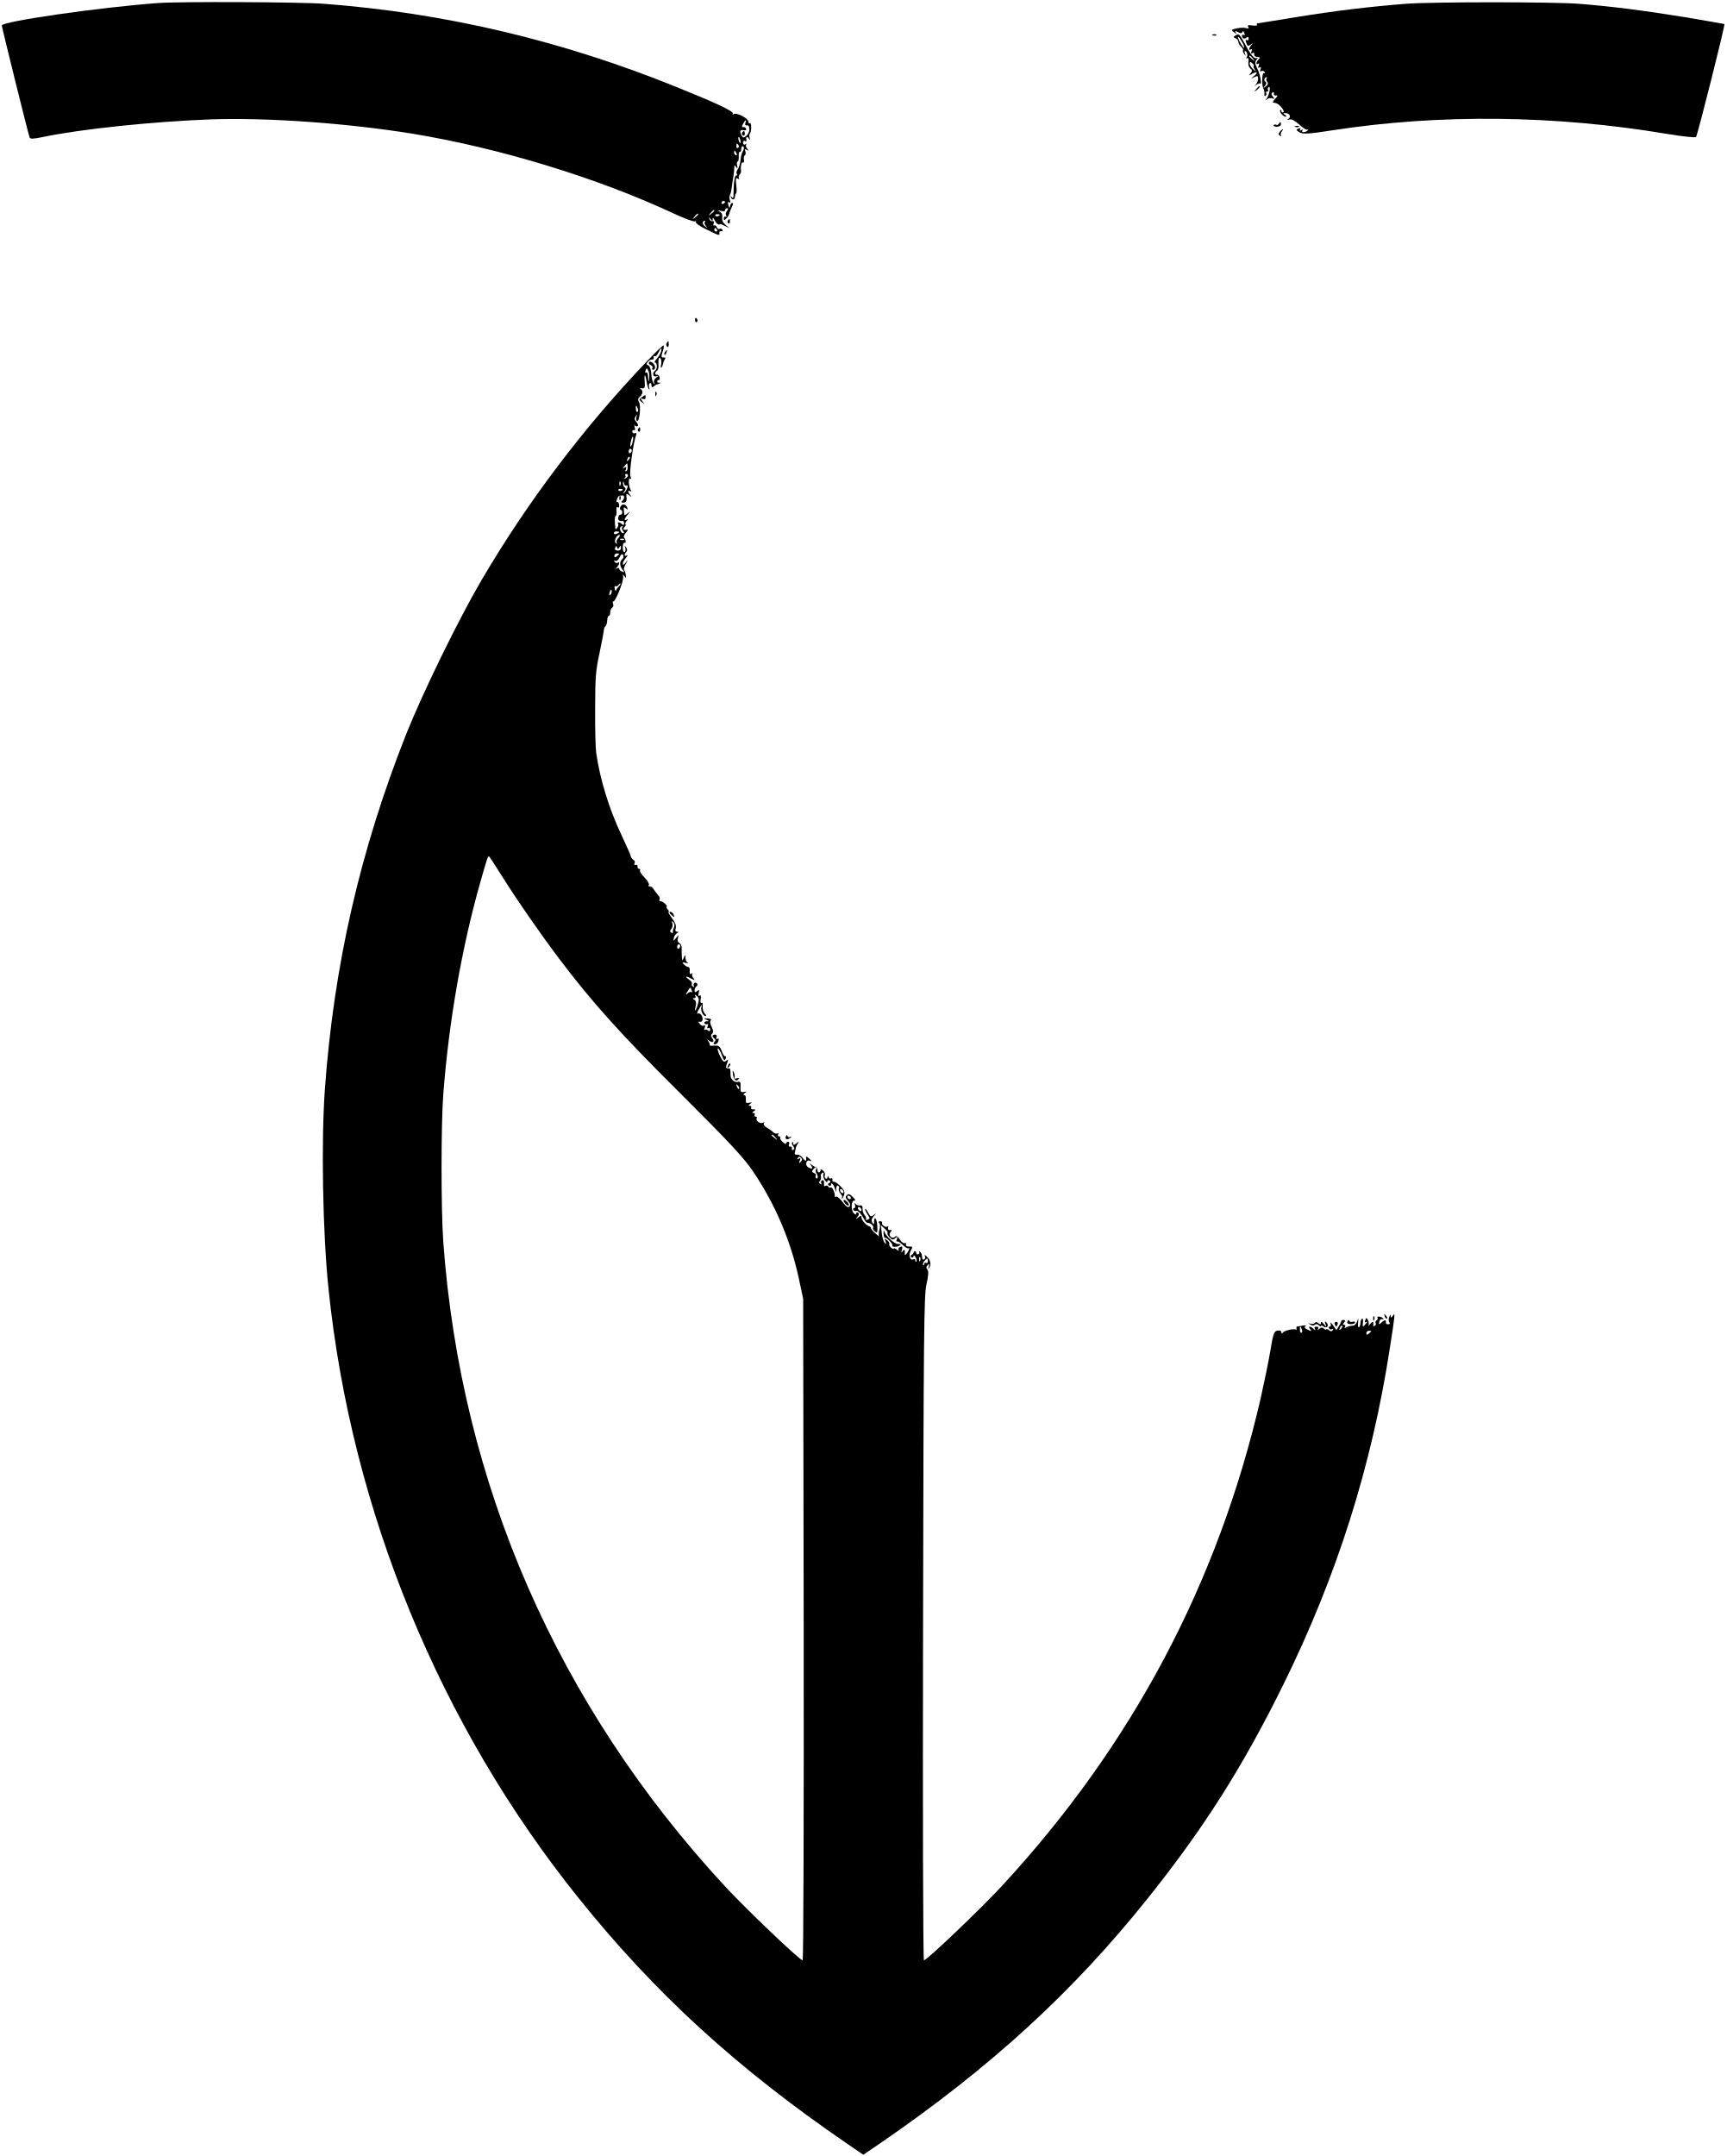
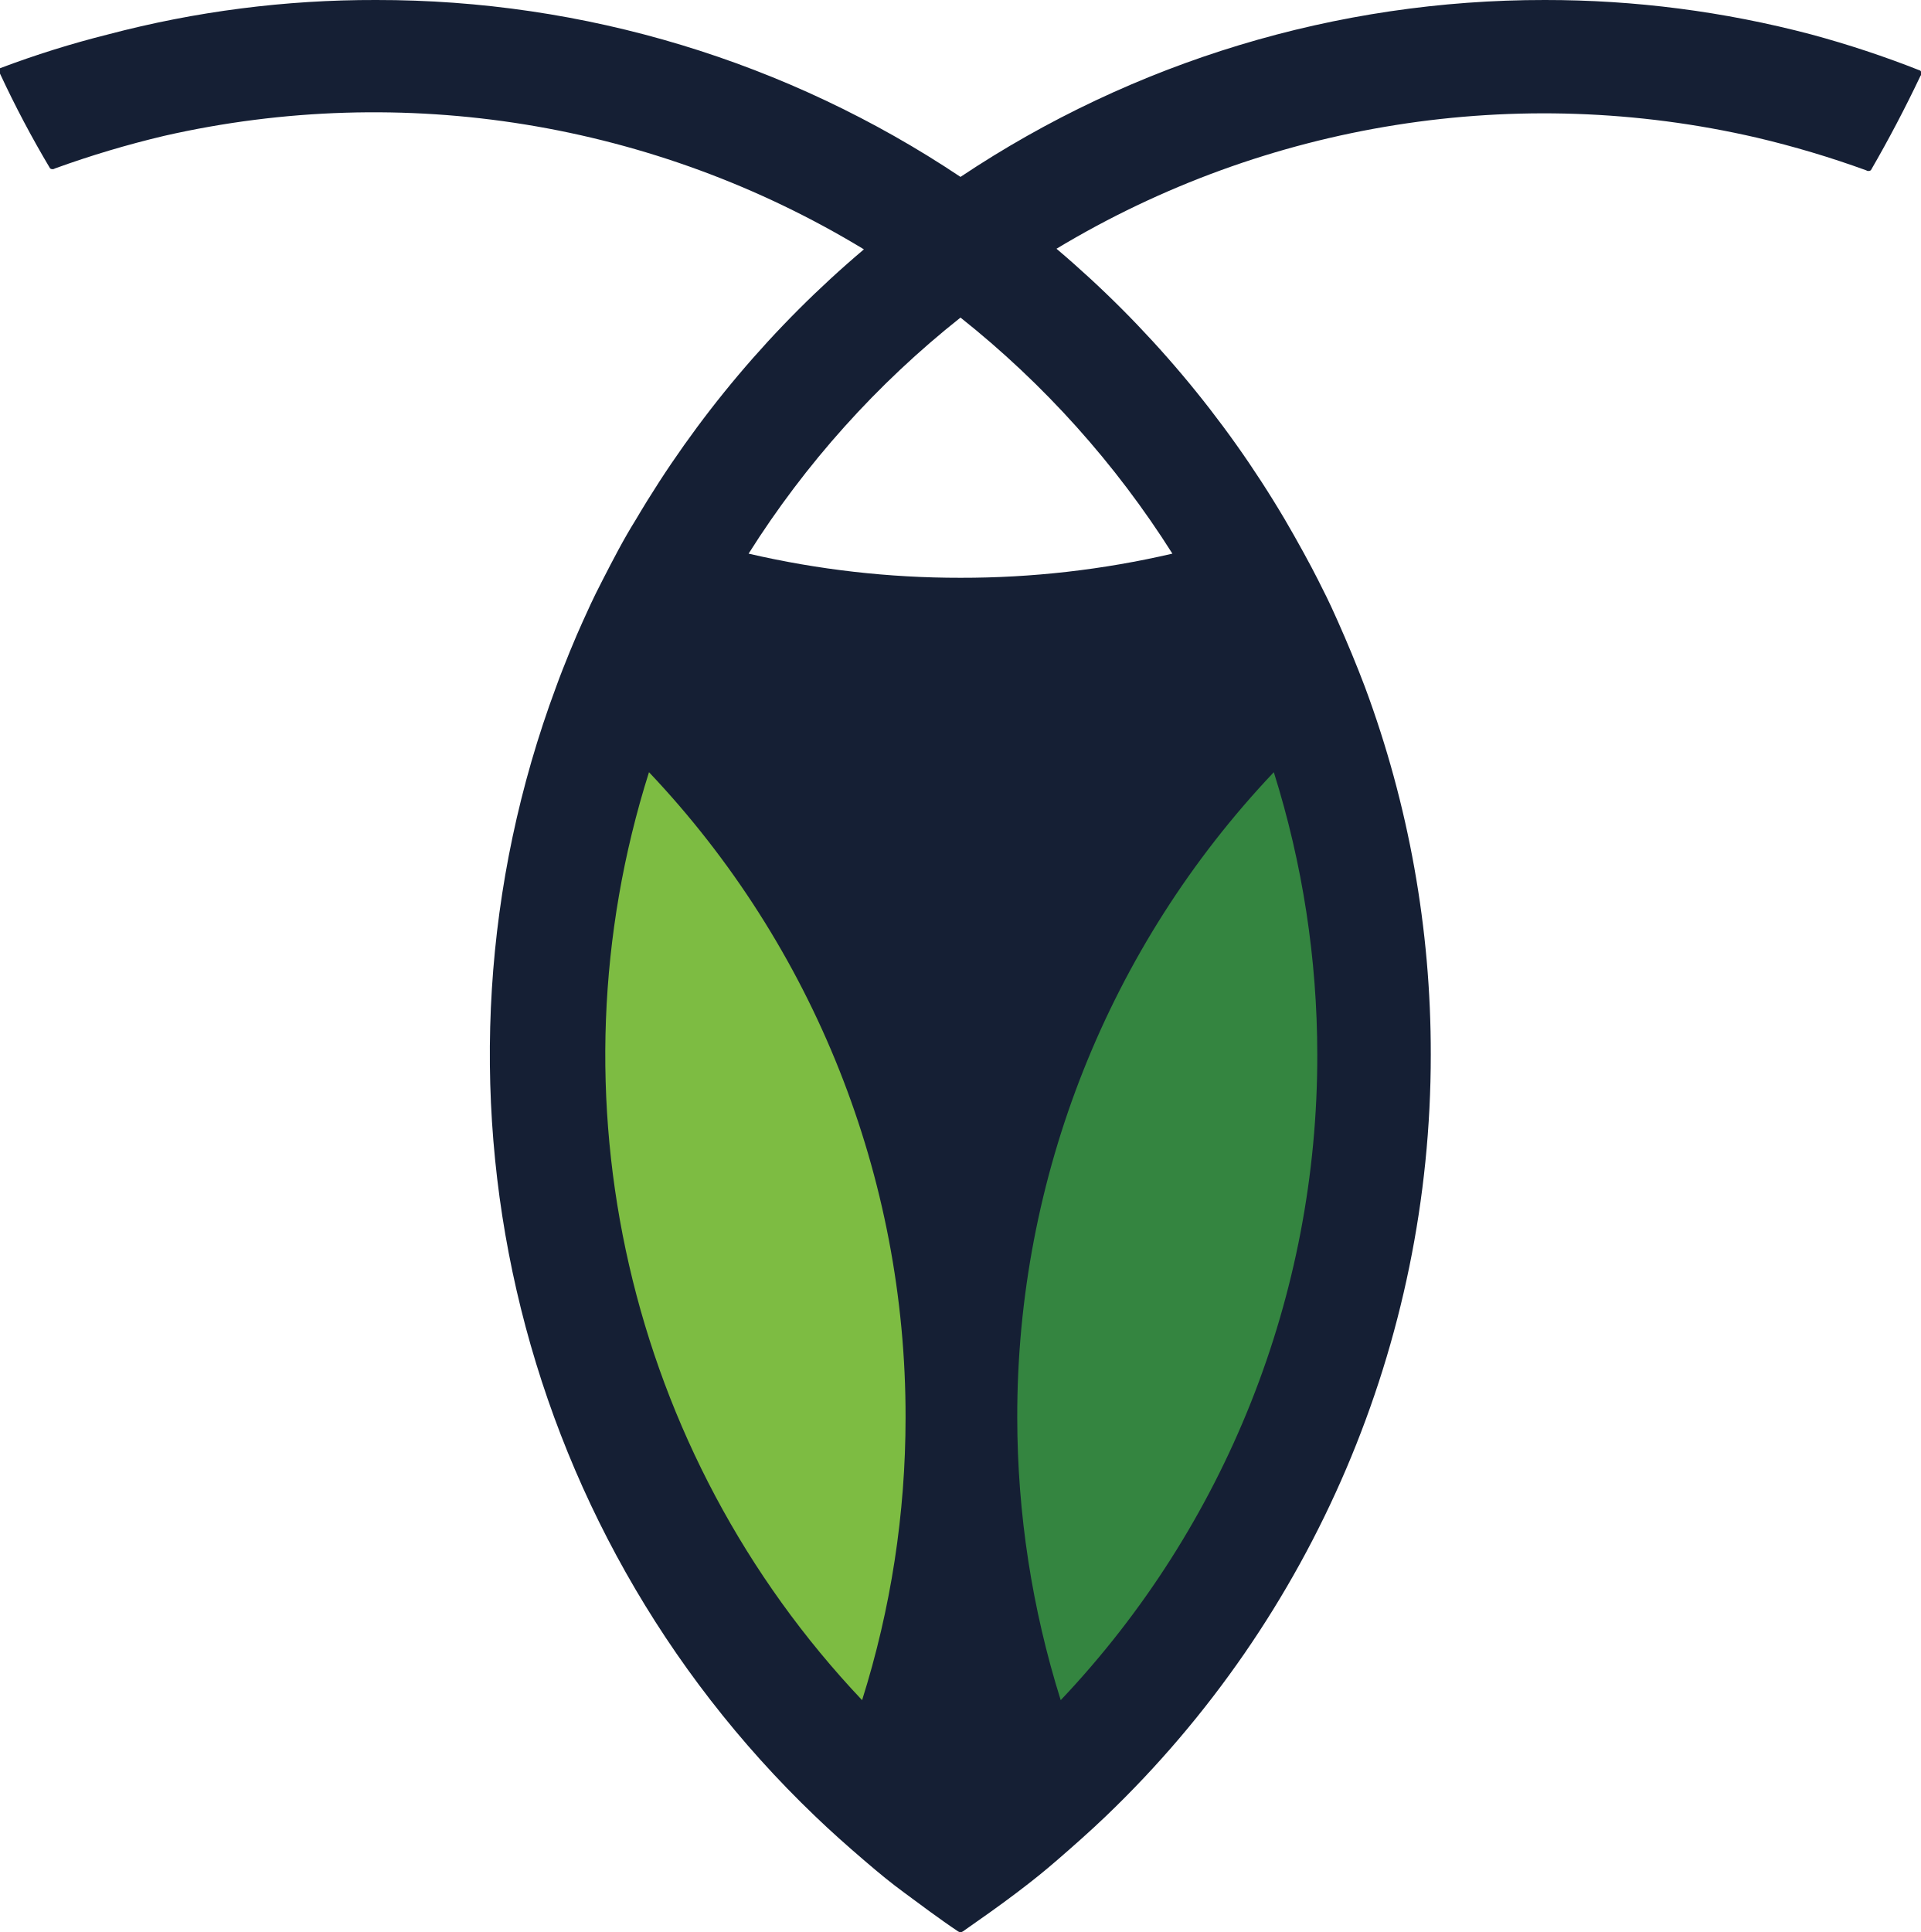
- <svg xmlns="http://www.w3.org/2000/svg" version="1.0" width="962pt" height="1201pt" viewBox="0 0 962 1201" preserveAspectRatio="xMidYMid meet">
-   <g transform="translate(0,1201) scale(0.1,-0.1)" fill="#000000" stroke="none">
-     <path d="M880 11993 c-318 -23 -870 -102 -870 -125 0 -9 147 -603 155 -624 3 -9 21 -8 70 2 213 45 617 87 940 99 312 11 761 -21 1125 -80 485 -80 1029 -246 1453 -444 60 -28 114 -48 120 -44 5 3 7 2 4 -4 -3 -5 23 -24 59 -41 73 -36 75 -37 72 -19 -2 6 3 11 10 9 8 -1 11 2 7 8 -3 6 -11 8 -16 5 -5 -4 -12 1 -15 9 -3 9 -10 13 -15 10 -5 -3 -6 2 -3 11 4 10 2 15 -6 13 -7 -2 -15 4 -17 12 -4 13 -3 13 6 0 10 -13 11 -13 12 0 0 9 4 7 11 -7 10 -20 21 -28 31 -21 1 1 13 -4 27 -11 l25 -12 -22 18 c-15 12 -21 26 -19 40 3 14 -2 27 -12 33 -14 9 -13 10 6 5 13 -4 22 -2 22 4 0 6 5 11 11 11 8 0 8 -4 -1 -15 -6 -8 -8 -20 -4 -26 4 -7 3 -9 -3 -6 -5 3 -10 -1 -10 -9 0 -13 2 -13 14 -1 8 8 15 20 17 28 1 8 8 24 14 37 7 12 8 22 3 22 -5 0 -11 -8 -13 -17 -3 -15 -5 -14 -10 5 -4 14 -2 20 5 15 7 -4 8 0 4 11 -4 10 -4 23 0 29 4 6 8 25 10 42 2 16 6 44 9 60 3 17 5 39 5 50 0 16 2 17 10 5 9 -12 10 -10 6 8 -3 12 -1 22 3 22 4 0 7 13 6 29 -1 17 2 28 6 25 4 -3 8 4 8 16 0 12 5 18 10 15 6 -4 7 -13 1 -23 -5 -9 -9 -20 -10 -24 -1 -5 -1 -9 -2 -10 0 -2 -3 -16 -5 -33 -3 -16 -10 -35 -16 -42 -5 -7 -6 -18 -2 -24 4 -7 3 -9 -2 -6 -10 6 -17 -40 -17 -102 0 -24 -2 -29 -9 -20 -8 11 -9 11 -6 1 5 -18 23 -16 23 2 0 8 3 17 7 21 3 3 3 25 0 47 -4 33 -2 40 9 33 8 -5 11 -5 7 0 -4 4 -3 14 2 21 6 6 10 16 9 20 -4 25 2 54 10 49 6 -3 8 3 6 15 -2 11 0 22 5 25 5 3 6 13 3 22 -5 12 -3 14 8 8 11 -7 12 -6 2 7 -7 8 -9 19 -5 23 4 5 1 5 -5 1 -8 -4 -13 -1 -13 9 0 9 5 13 10 10 6 -4 10 -3 9 2 -4 20 2 27 12 13 9 -13 10 -13 6 2 -3 9 -3 19 1 23 10 10 10 65 0 59 -4 -3 -8 1 -8 8 0 18 -65 52 -81 43 -7 -5 -10 -4 -6 2 8 12 -90 58 -313 148 -640 259 -1291 413 -1966 464 -125 10 -808 13 -924 4z m3273 -668 c-3 -10 -1 -15 7 -13 20 5 21 -38 1 -56 -15 -14 -21 -15 -27 -4 -15 24 -12 37 8 33 12 -3 18 0 15 8 -3 7 -10 11 -16 9 -9 -2 -9 3 -1 18 13 24 22 27 13 5z m-27 -101 c1 -9 0 -13 -4 -10 -3 4 -7 14 -8 22 -1 9 0 13 4 10 3 -4 7 -14 8 -22z m-11 -23 c3 -5 2 -12 -3 -15 -5 -3 -9 1 -9 9 0 17 3 19 12 6z m-11 -47 c3 -8 2 -12 -4 -9 -6 3 -10 10 -10 16 0 14 7 11 14 -7z m-64 -268 c0 -3 -4 -8 -10 -11 -5 -3 -10 -1 -10 4 0 6 5 11 10 11 6 0 10 -2 10 -4z m-60 -50 c0 -2 -8 -10 -17 -17 -16 -13 -17 -12 -4 4 13 16 21 21 21 13z m-90 -20 c0 -2 -8 -10 -17 -17 -16 -13 -17 -12 -4 4 13 16 21 21 21 13z m120 -2 c0 -8 -19 -13 -24 -6 -3 5 1 9 9 9 8 0 15 -2 15 -3z m-83 -41 c-4 -3 -1 -13 6 -22 11 -14 10 -14 -5 -2 -16 12 -16 31 -1 31 4 0 3 -3 0 -7z m68 -43 c3 -5 1 -10 -4 -10 -6 0 -11 5 -11 10 0 6 2 10 4 10 3 0 8 -4 11 -10z" />
-     <path d="M4135 11271 c-3 -5 -1 -12 5 -16 5 -3 10 1 10 9 0 18 -6 21 -15 7z" />
-     <path d="M7835 11989 c-195 -15 -395 -39 -611 -74 -116 -19 -214 -35 -218 -35 -4 0 -5 -4 -2 -8 3 -5 -9 -6 -26 -4 -23 4 -29 1 -23 -8 5 -8 2 -10 -11 -7 -11 4 -34 3 -53 -1 -32 -7 -33 -8 -15 -22 13 -11 16 -11 10 -2 -7 11 -4 12 12 3 15 -8 21 -8 24 1 3 7 7 5 11 -6 4 -10 3 -15 -3 -11 -6 3 -10 2 -10 -3 0 -16 13 -22 25 -12 8 7 12 5 12 -5 0 -8 -4 -12 -9 -9 -10 6 -10 1 -2 -20 5 -14 9 -14 23 -4 13 10 14 10 4 -2 -15 -17 -17 -34 -3 -25 6 4 7 -1 3 -11 -4 -12 -3 -15 6 -10 7 5 10 2 9 -5 -2 -7 3 -14 10 -15 6 -1 15 -2 19 -3 4 0 2 -6 -5 -13 -14 -14 -16 -32 -2 -23 6 4 7 -1 3 -11 -4 -12 -3 -15 5 -10 8 5 10 1 5 -10 -4 -11 -3 -15 5 -10 6 3 14 1 18 -5 4 -7 3 -9 -3 -6 -12 8 -14 -72 -3 -88 4 -5 6 -18 5 -28 -2 -9 1 -15 6 -11 5 3 7 10 4 15 -4 5 -1 9 5 9 6 0 9 4 5 9 -3 5 -1 12 4 16 13 7 3 -45 -12 -65 -9 -12 -9 -13 2 -3 7 6 21 9 30 5 14 -5 14 -3 3 10 -9 11 -10 18 -2 23 6 4 9 1 8 -7 -2 -7 4 -12 12 -10 11 3 10 -2 -4 -17 -11 -12 -16 -22 -13 -22 4 -1 10 -2 15 -3 18 -3 53 -44 43 -51 -6 -3 -11 -1 -11 6 0 7 -3 9 -6 6 -9 -8 15 -37 30 -37 6 0 4 5 -4 10 -13 8 -13 10 2 10 23 0 34 -20 17 -32 -11 -8 -10 -8 4 -4 13 4 30 -5 54 -26 19 -18 40 -32 46 -30 7 2 8 0 4 -4 -12 -12 -38 -14 -31 -2 5 7 2 8 -6 3 -9 -5 -11 -4 -6 3 5 8 2 10 -9 6 -14 -6 -14 -8 2 -19 19 -14 52 -12 193 10 593 91 1234 84 1859 -21 84 -14 156 -22 161 -17 8 9 163 624 158 629 -2 1 -100 18 -218 38 -227 37 -413 61 -595 75 -143 11 -818 11 -960 0z m-778 -416 c-4 -3 -2 -12 3 -18 7 -9 5 -17 -7 -26 -16 -13 -17 -12 -5 3 9 11 10 18 2 23 -10 6 -5 25 7 25 4 0 3 -3 0 -7z" />
-     <path d="M6758 11813 c7 -3 16 -2 19 1 4 3 -2 6 -13 5 -11 0 -14 -3 -6 -6z" />
-     <path d="M6882 11811 c-11 -7 -11 -9 2 -14 9 -4 16 -13 16 -20 0 -8 7 -20 15 -27 8 -7 13 -15 11 -19 -3 -4 0 -13 6 -21 8 -12 9 -12 4 3 -3 11 -2 16 4 12 12 -7 13 -31 3 -38 -5 -2 -2 -2 5 -1 8 2 11 -5 8 -21 -3 -13 2 -29 10 -36 12 -9 12 -15 2 -27 -11 -13 -11 -14 2 -7 30 19 45 14 20 -6 -22 -18 -23 -19 -2 -9 19 9 22 8 22 -8 0 -10 -6 -24 -12 -32 -11 -12 -10 -12 3 -2 9 6 18 10 20 7 12 -11 -1 55 -16 84 -13 27 -14 35 -3 49 7 9 8 13 2 9 -14 -8 -34 14 -69 81 -30 55 -32 57 -53 43z m42 -41 c8 -17 11 -28 6 -25 -5 3 -15 19 -24 35 -8 17 -11 28 -6 25 5 -3 15 -19 24 -35z m57 -87 c13 -16 12 -17 -3 -4 -17 13 -22 21 -14 21 2 0 10 -8 17 -17z m4 -41 c-3 -3 1 -12 7 -21 10 -12 7 -12 -8 2 -11 9 -21 24 -21 32 0 11 4 12 14 3 7 -6 11 -13 8 -16z" />
-     <path d="M6999 11513 c-13 -16 -12 -17 4 -4 16 13 21 21 13 21 -2 0 -10 -8 -17 -17z" />
-     <path d="M7125 11320 c-4 -6 -10 -8 -15 -5 -5 3 -11 2 -14 -3 -2 -4 6 -8 18 -8 12 0 23 6 23 13 0 16 -4 16 -12 3z" />
-     <path d="M7218 11303 c7 -3 16 -2 19 1 4 3 -2 6 -13 5 -11 0 -14 -3 -6 -6z" />
-     <path d="M7131 11276 c-9 -11 -9 -16 1 -22 7 -4 10 -4 6 1 -4 4 -3 14 3 22 6 7 9 13 6 13 -2 0 -10 -6 -16 -14z" />
-     <path d="M4055 10781 c-3 -5 -2 -12 3 -15 5 -3 9 1 9 9 0 17 -3 19 -12 6z" />
-     <path d="M3873 10225 c0 -8 4 -12 9 -9 5 3 6 10 3 15 -9 13 -12 11 -12 -6z" />
-     <path d="M3714 10099 c-3 -6 -2 -15 3 -20 5 -5 9 -1 9 11 0 23 -2 24 -12 9z" />
-     <path d="M3609 10002 c-352 -367 -671 -788 -928 -1227 -125 -213 -327 -626 -418 -855 -257 -649 -403 -1288 -453 -1979 -21 -294 -12 -806 21 -1116 128 -1230 618 -2423 1391 -3386 426 -531 880 -947 1496 -1369 l92 -63 93 63 c613 421 1072 840 1491 1364 312 390 529 731 756 1191 298 604 492 1214 594 1876 29 186 31 202 16 179 -9 -13 -10 -13 -11 0 0 10 -3 8 -8 -5 -5 -11 -5 -25 0 -31 5 -7 3 -11 -6 -11 -7 0 -14 3 -13 6 2 20 -4 22 -21 7 -19 -17 -19 -17 -16 1 1 10 9 16 16 15 8 -2 10 0 6 4 -11 11 -38 14 -32 4 3 -5 1 -11 -5 -15 -6 -4 -8 -10 -5 -15 3 -5 1 -12 -5 -15 -6 -4 -10 -3 -9 2 4 22 -3 25 -17 7 -8 -10 -13 -13 -9 -7 3 7 2 20 -3 29 -8 15 -10 15 -15 0 -5 -12 -3 -15 6 -10 8 5 7 2 -2 -9 -18 -22 -20 -22 -17 8 2 13 -1 22 -5 19 -5 -3 -9 -14 -9 -24 0 -10 -4 -21 -8 -24 -5 -3 -7 9 -5 27 2 28 2 29 -5 7 -5 -15 -15 -25 -27 -25 -11 0 -26 -4 -34 -9 -10 -6 -12 -5 -7 2 4 7 2 12 -5 12 -8 0 -9 4 0 13 8 10 7 14 -4 14 -7 0 -13 -3 -12 -6 1 -3 -5 -16 -13 -28 l-14 -22 -19 27 c-11 15 -17 19 -13 9 3 -9 1 -17 -5 -17 -6 0 -7 -5 -4 -10 4 -6 11 -7 17 -4 7 4 8 2 4 -5 -6 -9 -11 -9 -22 0 -8 6 -14 8 -14 4 0 -4 -6 -3 -13 4 -10 8 -17 7 -27 -2 -10 -9 -11 -9 -6 1 5 7 1 12 -9 12 -10 0 -14 -5 -9 -12 6 -10 4 -10 -7 -1 -18 18 -34 16 -19 -1 10 -13 8 -13 -14 -3 -16 8 -21 14 -13 19 7 5 1 6 -13 4 -14 -3 -28 -5 -32 -5 -4 -1 -6 -7 -4 -13 1 -7 1 -10 -1 -6 -6 10 -67 -3 -75 -15 -6 -9 -8 -8 -8 1 0 8 -9 12 -22 10 -19 -3 -24 -15 -40 -113 -10 -60 -35 -180 -54 -265 -238 -1030 -716 -1930 -1440 -2714 -117 -127 -420 -416 -436 -416 -5 0 -7 831 -5 1848 3 1648 5 1855 19 1917 11 50 13 74 5 83 -7 9 -7 16 2 25 10 9 11 8 6 -8 -5 -15 -4 -16 3 -6 12 17 5 46 -16 63 -10 9 -13 9 -9 1 4 -6 3 -14 -3 -18 -5 -3 -11 -1 -11 4 -1 6 -2 15 -3 20 0 5 -5 13 -9 18 -5 4 -7 3 -5 -2 2 -6 -1 -11 -7 -12 -5 -2 -10 2 -10 7 0 6 -3 10 -7 10 -5 0 -8 -3 -7 -6 0 -4 -5 -10 -11 -14 -9 -5 -9 -9 -1 -14 6 -4 11 -1 11 6 0 8 5 6 11 -5 6 -10 8 -21 5 -24 -3 -4 -6 -1 -6 6 0 7 -4 10 -9 7 -19 -12 -31 19 -17 46 12 23 12 25 -8 24 -12 -1 -20 4 -18 12 1 8 -2 11 -7 7 -6 -3 -18 6 -27 20 -12 18 -20 23 -27 16 -17 -17 -41 8 -25 26 9 11 8 13 -3 11 -8 -2 -13 3 -11 12 2 8 0 12 -4 8 -9 -9 -36 11 -29 21 2 4 -3 8 -11 8 -9 0 -11 -4 -5 -10 5 -5 6 -21 1 -37 -5 -16 -5 -32 -2 -37 4 -4 -5 3 -20 16 -15 13 -26 26 -25 30 1 3 -2 7 -8 9 -19 6 -45 35 -45 50 0 12 -3 12 -17 1 -16 -13 -17 -12 -5 3 9 11 10 18 2 23 -5 3 -10 1 -10 -5 0 -8 -4 -7 -13 2 -18 18 -14 74 4 70 8 -2 4 7 -8 19 -18 18 -25 21 -35 11 -9 -9 -7 -16 7 -32 13 -14 15 -24 8 -31 -8 -8 -19 0 -38 25 -15 20 -31 33 -36 30 -5 -3 -9 -2 -8 3 3 16 -14 53 -21 48 -5 -3 -11 -1 -15 5 -4 6 -11 8 -16 4 -5 -3 -9 -2 -8 3 3 20 -2 34 -11 28 -6 -4 -7 -11 -4 -17 5 -7 2 -8 -5 -3 -9 5 -9 11 -3 17 6 6 8 16 6 23 -3 7 0 16 7 21 8 5 11 2 7 -7 -3 -8 0 -23 8 -34 8 -10 14 -13 14 -6 0 7 5 9 11 5 8 -5 8 -9 -1 -14 -9 -5 -9 -9 -1 -14 6 -4 11 -2 11 5 0 18 17 -1 23 -26 4 -18 5 -17 6 3 0 13 5 20 11 17 6 -4 8 -11 4 -16 -3 -5 0 -17 8 -26 7 -9 12 -18 11 -20 -2 -1 -3 -6 -2 -10 0 -5 5 3 10 16 8 20 5 29 -17 52 -15 16 -32 27 -38 26 -6 -1 -10 4 -8 11 1 8 -2 11 -7 8 -5 -4 -12 0 -14 6 -4 10 -6 10 -6 0 -1 -7 -5 -11 -11 -7 -5 3 -7 12 -4 19 3 7 -2 19 -11 26 -9 7 -15 9 -13 4 2 -5 -1 -11 -7 -14 -5 -3 -10 2 -10 10 0 8 -4 17 -10 18 -5 2 -17 9 -25 15 -13 10 -13 10 -1 -5 14 -19 5 -23 -18 -9 -8 5 -11 16 -8 26 4 9 11 13 17 10 16 -10 12 1 -6 15 -8 8 -14 9 -13 4 4 -24 -2 -26 -17 -6 -8 12 -23 21 -32 20 -11 -2 -16 3 -13 12 2 8 4 20 5 25 1 6 6 17 11 25 8 13 7 13 -8 1 -13 -11 -17 -11 -17 -1 0 8 -3 10 -6 7 -4 -4 -1 -13 5 -21 8 -10 9 -16 1 -21 -6 -4 -9 -1 -8 7 2 7 -2 12 -9 11 -7 -2 -10 4 -7 12 4 8 1 15 -5 15 -6 0 -11 -4 -11 -10 0 -5 -8 -2 -18 8 -11 9 -17 20 -15 25 2 4 -1 7 -7 7 -6 0 -8 5 -4 12 4 6 3 8 -4 4 -6 -3 -16 0 -24 7 -7 8 -24 19 -36 26 -12 7 -20 17 -16 23 4 7 2 8 -5 4 -14 -9 -43 12 -35 25 3 5 0 9 -6 9 -6 0 -8 5 -5 10 3 6 0 10 -7 10 -9 0 -9 3 2 10 13 8 12 10 -3 10 -10 0 -15 5 -12 10 3 6 0 10 -7 10 -10 0 -9 3 2 11 12 9 11 10 -6 6 -17 -4 -20 0 -18 19 1 13 -3 24 -9 24 -7 0 -6 5 3 11 12 9 11 10 -5 6 -17 -3 -20 1 -19 28 2 26 -2 32 -15 28 -10 -2 -22 2 -28 9 -12 14 -13 17 -13 48 0 11 -3 19 -7 19 -19 -3 -22 3 -12 27 8 23 8 25 -5 15 -12 -10 -18 -6 -35 28 -10 23 -16 41 -11 41 4 0 14 -17 22 -37 11 -31 15 -35 21 -20 4 10 3 16 -1 13 -5 -3 -14 10 -20 28 -11 29 -17 33 -43 31 -16 -1 -28 0 -25 3 3 3 0 12 -7 21 -10 14 -10 14 4 4 20 -16 33 -5 17 14 -8 10 -8 17 0 25 8 8 7 18 -3 38 -9 17 -10 31 -5 36 6 6 -1 10 -18 11 -23 1 -24 1 -7 -7 18 -8 18 -9 2 -9 -10 -1 -15 -6 -12 -11 4 -6 11 -8 16 -5 5 3 6 -2 2 -11 -4 -10 -2 -15 4 -11 5 3 10 0 10 -8 0 -10 -4 -12 -12 -5 -7 5 -15 7 -19 3 -4 -4 -4 1 0 11 5 13 4 17 -3 13 -6 -4 -17 0 -24 9 -10 12 -10 15 1 12 16 -3 20 21 7 39 -5 7 -14 10 -19 7 -6 -4 -4 4 2 17 16 30 24 39 18 19 -6 -18 9 -50 23 -50 6 0 4 6 -4 14 -8 8 -13 26 -12 40 2 15 -1 23 -6 20 -6 -3 -8 5 -5 20 3 18 1 24 -6 20 -7 -5 -9 0 -5 15 4 18 3 20 -9 10 -11 -9 -14 -8 -14 4 0 9 5 19 10 22 6 4 8 11 4 16 -3 5 -10 7 -15 3 -5 -3 -6 -10 -3 -16 4 -7 2 -8 -5 -4 -6 4 -9 11 -6 16 3 5 -5 16 -17 24 -26 19 -16 21 15 4 19 -10 20 -9 10 4 -7 8 -9 19 -5 23 4 5 1 5 -5 1 -9 -5 -12 0 -10 16 1 13 -2 22 -8 21 -5 0 -16 6 -24 14 -12 13 -11 15 10 9 13 -3 18 -3 12 0 -7 3 -13 15 -14 27 0 21 -1 21 -9 2 -8 -19 -9 -18 -11 5 -1 14 -1 35 -1 48 1 13 -5 25 -12 28 -8 3 -12 14 -9 27 5 22 5 22 -10 2 -14 -18 -16 -18 -13 -2 1 10 9 23 17 28 11 7 11 9 1 9 -9 0 -11 7 -7 20 4 13 -3 31 -21 55 -14 19 -23 35 -19 35 4 0 2 7 -5 15 -7 8 -9 15 -6 15 4 0 1 7 -8 15 -8 8 -20 15 -26 15 -6 0 -9 4 -5 9 3 5 0 16 -7 23 -7 8 -18 23 -25 33 -6 11 -16 19 -23 17 -6 -1 -9 2 -5 8 4 6 -7 25 -24 42 -17 17 -28 35 -25 40 3 4 0 8 -5 8 -6 0 -10 6 -9 13 2 6 -3 11 -10 9 -8 -1 -11 2 -6 9 3 6 1 15 -7 19 -7 5 -14 14 -15 22 -1 7 -25 60 -52 118 -68 143 -119 309 -140 455 -4 28 -7 140 -6 250 0 171 4 215 24 305 12 58 23 114 24 125 0 11 5 23 9 26 5 4 10 18 10 33 1 14 5 26 10 26 4 0 7 9 7 19 0 11 5 23 11 26 6 4 8 13 5 21 -3 8 -2 14 2 14 12 0 57 112 54 135 -2 17 -1 17 8 5 8 -12 9 -11 7 7 -2 12 -6 25 -10 29 -3 3 1 18 10 33 14 24 14 25 -1 7 -11 -13 -16 -15 -16 -6 0 7 8 22 18 33 9 11 11 17 5 13 -15 -8 -17 6 -3 20 6 6 5 15 -1 24 -9 13 -10 12 -5 -2 3 -10 1 -20 -4 -23 -6 -4 -10 8 -10 25 0 17 4 29 9 26 10 -7 9 20 -2 30 -4 4 1 16 10 26 10 11 13 19 8 18 -22 -5 -27 1 -15 15 7 8 9 15 5 15 -4 0 -1 8 6 17 10 11 10 14 2 9 -18 -10 -16 4 5 28 16 20 16 20 0 7 -10 -7 -18 -12 -19 -10 0 2 -2 14 -3 26 -2 18 0 20 11 11 11 -8 12 -7 7 6 -8 20 -30 21 -38 1 -3 -8 -2 -15 3 -15 4 0 8 -6 8 -14 0 -8 -5 -14 -10 -13 -5 1 -11 -6 -12 -15 -3 -16 5 -22 26 -20 3 1 6 -6 6 -14 0 -10 -4 -11 -11 -4 -12 12 -29 14 -22 2 2 -4 1 -14 -5 -22 -5 -8 -9 -10 -10 -5 -5 47 -5 66 1 70 4 3 6 16 5 30 -2 14 1 23 6 19 5 -3 9 0 9 5 0 18 -5 26 -12 24 -4 -2 -4 6 0 17 7 18 10 20 32 20 12 0 9 -22 -5 -32 -6 -4 -2 -8 8 -8 17 0 21 11 17 39 -1 13 1 13 17 1 15 -12 16 -12 6 0 -16 18 -17 34 -1 24 7 -5 8 -3 2 7 -13 21 -14 70 -2 63 7 -5 7 -1 1 11 -9 15 15 188 32 234 3 8 0 11 -8 8 -8 -3 -14 1 -14 9 0 7 5 11 10 7 5 -3 7 5 3 18 -3 13 -3 18 0 11 3 -6 10 -9 16 -6 5 4 3 13 -6 23 -11 12 -12 20 -5 31 9 13 10 12 5 -2 -3 -10 -1 -20 3 -23 14 -8 23 82 12 104 -8 14 -7 22 4 31 18 15 19 36 3 44 -7 3 -4 4 7 3 17 -2 20 3 17 38 -4 47 4 44 11 -3 3 -19 9 -37 13 -40 4 -4 4 1 1 10 -3 10 -2 20 3 23 6 4 10 -1 10 -11 0 -12 3 -14 13 -6 6 6 17 11 22 12 6 1 12 4 15 7 3 2 0 3 -7 1 -6 -1 -11 2 -11 7 0 6 4 9 8 8 5 -1 7 5 5 15 -1 9 -8 16 -14 15 -14 -4 -14 14 0 22 5 4 9 17 8 28 -2 36 1 48 10 42 5 -3 7 -18 5 -32 -3 -15 -2 -25 1 -21 4 3 7 12 9 20 1 7 5 19 10 26 4 7 4 12 -1 11 -19 -3 -21 3 -11 32 6 16 8 32 6 35 -3 2 -43 -35 -89 -84z m74 49 c-3 -11 -14 -29 -24 -40 -11 -12 -15 -21 -9 -21 13 0 13 -37 0 -45 -18 -11 -12 -38 8 -31 15 5 15 4 -2 -8 -11 -9 -15 -20 -11 -28 6 -9 5 -10 -3 -3 -6 6 -12 29 -13 52 -2 26 -9 45 -17 48 -11 4 -12 8 -2 20 6 8 17 13 23 12 7 -1 11 4 9 11 -1 8 1 11 6 8 5 -3 14 6 20 19 14 30 22 33 15 6z m-66 -149 c-4 -24 -4 -24 -6 6 0 19 -5 31 -11 27 -6 -4 -7 1 -3 11 5 15 7 15 15 0 5 -9 7 -29 5 -44z m-64 -167 c4 -8 3 -16 -1 -19 -4 -3 -9 4 -9 15 -2 23 3 25 10 4z m-29 -189 c-3 -15 -8 -25 -11 -23 -2 3 -1 17 3 31 3 15 8 25 11 23 2 -3 1 -17 -3 -31z m-4 -45 c0 -6 -4 -12 -8 -15 -5 -3 -9 1 -9 9 0 8 4 15 9 15 4 0 8 -4 8 -9z m-19 -54 c-10 -9 -11 -8 -5 6 3 10 9 15 12 12 3 -3 0 -11 -7 -18z m-4 -37 c1 -11 -2 -22 -8 -25 -5 -4 -6 2 -2 11 5 13 3 15 -8 9 -12 -8 -12 -6 0 8 17 21 16 21 18 -3z m1 -52 c-2 -6 -10 -13 -16 -14 -7 -1 -8 0 -2 3 5 2 8 9 4 14 -3 5 0 9 6 9 7 0 10 -5 8 -12z m-41 -50 c-3 -8 -6 -5 -6 6 -1 11 2 17 5 13 3 -3 4 -12 1 -19z m33 -3 c14 8 5 -24 -10 -38 -12 -10 -12 -9 -2 5 9 11 10 18 2 23 -5 3 -9 14 -9 23 1 15 2 15 6 -1 2 -9 8 -15 13 -12z m-20 -21 c0 -8 -19 -13 -24 -6 -3 5 1 9 9 9 8 0 15 -2 15 -3z m-3 -211 c-4 -3 -2 -12 4 -20 7 -8 8 -13 1 -13 -12 0 -23 26 -15 34 4 3 9 6 11 6 3 0 2 -3 -1 -7z m-17 -27 c0 -2 -7 -6 -15 -10 -8 -3 -15 -1 -15 4 0 6 7 10 15 10 8 0 15 -2 15 -4z m-4 -32 c-9 -8 -13 -20 -10 -26 4 -7 2 -8 -4 -4 -14 8 2 46 19 46 6 0 3 -7 -5 -16z m31 -10 c-3 -3 -12 -4 -19 -1 -8 3 -5 6 6 6 11 1 17 -2 13 -5z m-26 -43 c7 11 9 10 9 -3 0 -10 -7 -16 -19 -15 -12 1 -17 6 -13 16 4 12 7 12 10 2 4 -11 6 -11 13 0z m-1 -36 c0 -2 -6 -8 -13 -14 -10 -8 -14 -7 -14 2 0 8 6 14 14 14 7 0 13 -1 13 -2z m17 -30 c-16 -13 -15 -38 2 -59 12 -14 12 -16 -3 -10 -9 3 -16 10 -16 16 0 5 -6 6 -12 2 -10 -6 -10 -4 0 7 14 15 16 33 3 24 -5 -3 -13 0 -17 6 -4 8 -3 9 4 5 7 -4 17 3 24 19 8 18 14 22 20 13 4 -8 2 -17 -5 -23z m-20 -153 c-10 -10 -16 -21 -15 -23 2 -2 1 -3 -1 -1 -3 1 -6 9 -7 17 -1 8 2 13 6 10 5 -3 11 -1 15 5 3 5 9 10 12 10 3 0 -1 -8 -10 -18z m-45 -44 c-8 -8 -9 -4 -5 13 4 13 8 18 11 10 2 -7 -1 -18 -6 -23z m-603 -1572 c81 -129 209 -314 320 -461 180 -238 335 -411 671 -745 283 -282 357 -362 409 -440 123 -184 208 -385 253 -597 l23 -108 3 -1842 c1 -1014 -1 -1843 -6 -1843 -16 0 -319 289 -436 416 -930 1007 -1467 2235 -1566 3584 -13 175 -13 661 0 826 31 406 104 819 206 1179 39 137 42 145 48 145 2 0 36 -51 75 -114z m956 -283 c-5 -10 -7 -22 -6 -26 1 -5 -3 -6 -9 -2 -8 5 -8 11 1 21 6 7 8 22 5 31 -6 14 -4 15 5 6 7 -7 9 -19 4 -30z m35 -102 c0 -6 -4 -12 -8 -15 -5 -3 -9 1 -9 9 0 8 4 15 9 15 4 0 8 -4 8 -9z m64 -248 c4 -10 4 -14 0 -10 -4 4 -14 1 -22 -6 -13 -11 -14 -9 -1 11 17 26 15 26 23 5z m35 -75 c-11 -40 -23 -52 -13 -14 5 19 2 31 -7 37 -11 7 -11 9 -1 9 8 0 10 5 6 13 -6 9 -4 9 8 -1 13 -10 14 -20 7 -44z m229 -473 c-3 -3 -9 2 -12 12 -6 14 -5 15 5 6 7 -7 10 -15 7 -18z m203 -272 c13 -16 12 -17 -3 -4 -10 7 -18 15 -18 17 0 8 8 3 21 -13z m140 -135 c-10 -11 -11 -9 -5 6 6 15 4 17 -6 11 -9 -6 -11 -4 -5 4 5 9 10 10 18 2 8 -8 7 -14 -2 -23z m86 -42 c-3 -8 -3 -17 1 -20 10 -11 11 -37 1 -30 -5 3 -7 10 -4 15 4 5 -1 12 -10 15 -12 5 -13 9 -4 20 15 18 23 18 16 0z m153 -127 c0 -6 -4 -7 -10 -4 -5 3 -10 11 -10 16 0 6 5 7 10 4 6 -3 10 -11 10 -16z m41 -32 c-1 -12 -15 -9 -19 4 -3 6 1 10 8 8 6 -3 11 -8 11 -12z m204 -195 c-3 -3 2 -14 11 -24 14 -15 20 -16 32 -5 13 10 15 9 9 -6 -4 -10 -3 -16 2 -13 4 3 18 -6 31 -19 13 -13 27 -22 32 -18 6 3 5 -4 -1 -16 -12 -21 -22 -28 -20 -13 3 20 -2 25 -12 12 -8 -12 -9 -10 -4 7 5 18 3 22 -9 17 -9 -3 -13 -11 -9 -18 4 -6 -1 -5 -10 3 -9 7 -17 10 -17 6 0 -4 -7 -2 -15 5 -8 7 -13 16 -10 20 3 4 -3 14 -12 21 -15 12 -16 12 -9 -6 5 -15 4 -17 -5 -8 -6 6 -14 31 -16 55 l-5 43 21 -19 c12 -11 19 -21 16 -24z m182 -154 c-3 -8 -6 -5 -6 6 -1 11 2 17 5 13 3 -3 4 -12 1 -19z m43 -4 c0 -8 -4 -12 -10 -9 -5 3 -10 1 -10 -6 0 -7 -3 -9 -6 -6 -4 4 -1 13 6 22 16 19 20 19 20 -1z m2301 -377 c-10 -9 -11 -8 -5 6 3 10 9 15 12 12 3 -3 0 -11 -7 -18z m-218 -2 c4 -8 3 -16 -1 -19 -4 -3 -9 4 -9 15 -2 23 3 25 10 4z m387 -10 c0 -2 -6 -8 -13 -14 -10 -8 -14 -7 -14 2 0 8 6 14 14 14 7 0 13 -1 13 -2z" />
-     <path d="M3616 9992 c-3 -6 1 -13 10 -16 8 -3 12 -10 9 -16 -3 -5 -1 -10 4 -10 6 0 11 6 11 14 0 18 -26 40 -34 28z" />
-     <path d="M4923 5138 c1 -15 4 -25 8 -23 7 5 45 -34 41 -43 -4 -10 24 -10 39 -1 11 7 9 9 -7 9 -20 0 -67 42 -77 70 -3 8 -5 3 -4 -12z" />
-     <path d="M3705 10049 c-4 -6 -5 -12 -2 -15 2 -3 7 2 10 11 7 17 1 20 -8 4z" />
-     <path d="M3651 9814 c0 -11 3 -14 6 -6 3 7 2 16 -1 19 -3 4 -6 -2 -5 -13z" />
-     <path d="M3576 9797 c-17 -12 -17 -14 1 -28 17 -13 17 -13 3 5 -13 18 -13 19 1 14 10 -4 16 -1 16 8 0 17 1 17 -21 1z" />
-     <path d="M3555 9621 c-3 -5 -2 -12 3 -15 5 -3 9 1 9 9 0 17 -3 19 -12 6z" />
-     <path d="M3451 9234 c0 -11 3 -14 6 -6 3 7 2 16 -1 19 -3 4 -6 -2 -5 -13z" />
-     <path d="M3730 6926 c0 -2 7 -9 15 -16 13 -11 14 -10 9 4 -5 14 -24 23 -24 12z" />
-     <path d="M3970 6239 c0 -4 5 -11 10 -14 8 -5 8 -11 1 -19 -8 -9 -7 -13 3 -13 8 0 17 9 19 19 3 11 1 16 -6 11 -6 -4 -8 0 -5 9 4 9 0 15 -8 15 -8 0 -14 -4 -14 -8z" />
-     <path d="M4056 6073 c-6 -14 -5 -15 5 -6 7 7 10 15 7 18 -3 3 -9 -2 -12 -12z" />
-     <path d="M4084 6026 c3 -31 19 -45 31 -27 4 7 0 8 -11 4 -10 -3 -15 -2 -12 3 3 5 2 18 -3 29 -7 16 -8 14 -5 -9z" />
-     <path d="M4378 5678 c-7 -17 15 -19 29 -3 4 4 3 5 -4 2 -6 -4 -13 -2 -15 5 -3 8 -6 6 -10 -4z" />
-     <path d="M4700 5322 c0 -5 7 -15 15 -22 8 -7 15 -8 15 -2 0 5 -7 15 -15 22 -8 7 -15 8 -15 2z" />
-     <path d="M4764 5298 c3 -10 1 -18 -5 -18 -6 0 -7 -5 -4 -10 4 -6 10 -8 15 -5 8 5 28 -15 45 -47 5 -12 15 -21 20 -20 15 1 36 -19 30 -28 -3 -4 2 -13 10 -20 13 -11 15 -7 13 33 -3 41 -18 58 -18 19 0 -14 -2 -15 -10 -2 -6 10 -4 21 8 35 16 18 16 19 0 7 -14 -12 -19 -10 -32 15 -8 15 -15 23 -16 18 0 -6 7 -20 15 -32 13 -19 13 -22 -1 -27 -8 -3 -13 -2 -9 3 3 5 -1 15 -8 23 -7 7 -12 23 -11 34 1 15 -4 21 -15 19 -9 -1 -20 3 -24 9 -6 7 -7 4 -3 -6z m36 -29 c0 -6 -4 -7 -10 -4 -5 3 -10 11 -10 16 0 6 5 7 10 4 6 -3 10 -11 10 -16z" />
-     <path d="M7716 4677 c3 -10 9 -15 12 -12 3 3 0 11 -7 18 -10 9 -11 8 -5 -6z" />
-     <path d="M7651 4664 c0 -11 3 -14 6 -6 3 7 2 16 -1 19 -3 4 -6 -2 -5 -13z" />
-     <path d="M7508 4649 c-4 -11 1 -15 18 -15 13 0 24 4 24 9 0 5 -6 7 -14 4 -8 -3 -16 -1 -19 6 -2 7 -6 5 -9 -4z" />
-     <path d="M7326 4641 c-4 -6 -14 -8 -24 -5 -14 5 -14 4 -2 -4 9 -7 19 -7 25 -2 7 6 16 5 23 -2 7 -7 12 -8 12 -4 0 5 6 3 14 -3 18 -15 34 5 17 22 -9 9 -11 7 -6 -8 7 -20 6 -20 -9 -1 -10 13 -16 15 -16 7 0 -10 -3 -11 -14 -2 -9 8 -16 8 -20 2z" />
-     <path d="M7437 4633 c3 -7 6 -13 8 -13 2 0 5 6 8 13 3 8 -1 14 -8 14 -7 0 -11 -6 -8 -14z" />
-   </g>
+ <svg xmlns="http://www.w3.org/2000/svg" viewBox="0 0 31.82 32" width="2486" height="2500">
+   <path d="M19.42 9.17a15.39 15.39 0 0 1-3.51.4 15.46 15.46 0 0 1-3.51-.4 15.63 15.63 0 0 1 3.51-3.91 15.71 15.71 0 0 1 3.51 3.91zM30 .57A17.22 17.22 0 0 0 25.59 0a17.4 17.4 0 0 0-9.68 2.93A17.38 17.38 0 0 0 6.23 0a17.22 17.22 0 0 0-4.44.57A16.22 16.22 0 0 0 0 1.13a.07.07 0 0 0 0 .09 17.32 17.32 0 0 0 .83 1.57.07.07 0 0 0 .08 0 16.39 16.39 0 0 1 1.81-.54 15.65 15.65 0 0 1 11.59 1.88 17.52 17.52 0 0 0-3.78 4.48c-.2.32-.37.65-.55 1s-.22.45-.33.69-.31.72-.44 1.08a17.46 17.46 0 0 0 4.29 18.7c.26.25.53.49.81.73s.44.37.67.54.59.44.89.64a.07.07 0 0 0 .08 0c.3-.21.6-.42.89-.64s.45-.35.67-.54.55-.48.81-.73a17.45 17.45 0 0 0 5.38-12.61 17.39 17.39 0 0 0-1.09-6.09c-.14-.37-.29-.73-.45-1.09s-.22-.47-.33-.69-.35-.66-.55-1a17.61 17.61 0 0 0-3.78-4.48 15.65 15.65 0 0 1 11.6-1.84 16.13 16.13 0 0 1 1.81.54.07.07 0 0 0 .08 0q.44-.76.82-1.56a.07.07 0 0 0 0-.09A16.89 16.89 0 0 0 30 .57z" fill="#151f34" />
+   <path d="M21.82 17.47a15.51 15.51 0 0 1-4.25 10.69 15.66 15.66 0 0 1-.72-4.68 15.5 15.5 0 0 1 4.25-10.69 15.62 15.62 0 0 1 .72 4.68" fill="#348540" />
+   <path d="M15 23.48a15.55 15.55 0 0 1-.72 4.68 15.54 15.54 0 0 1-3.53-15.37A15.5 15.5 0 0 1 15 23.48" fill="#7dbc42" />
</svg>
